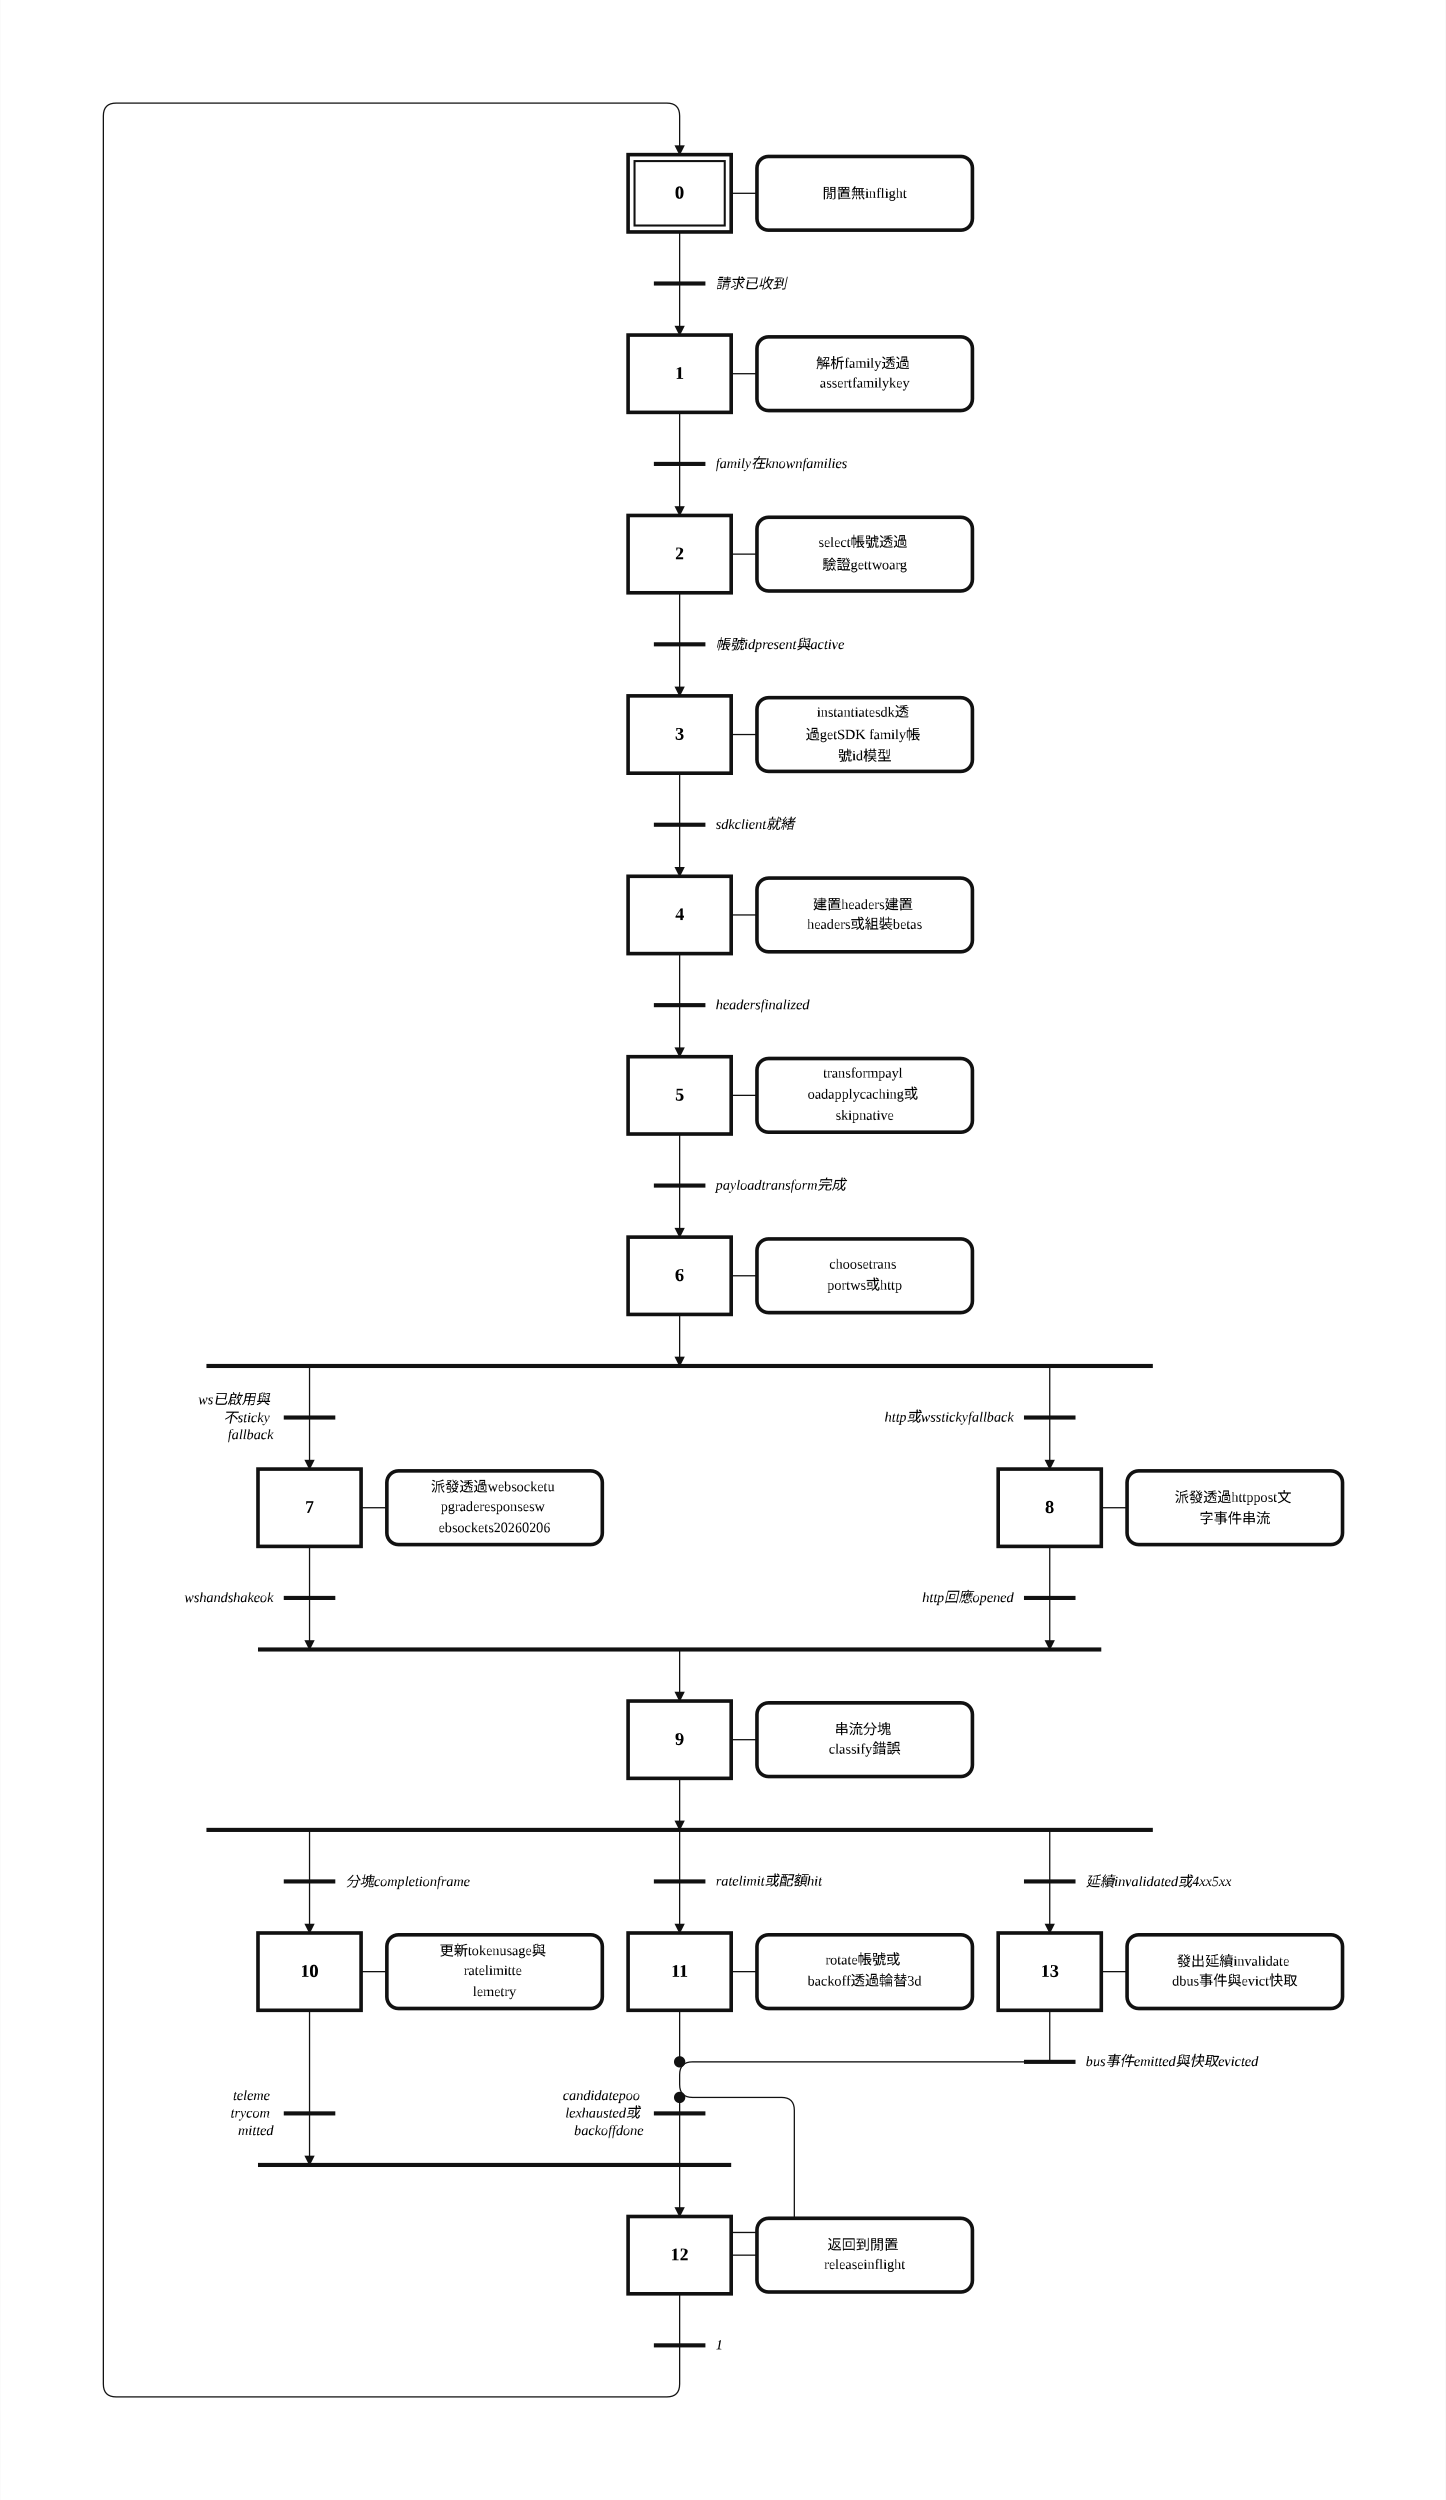
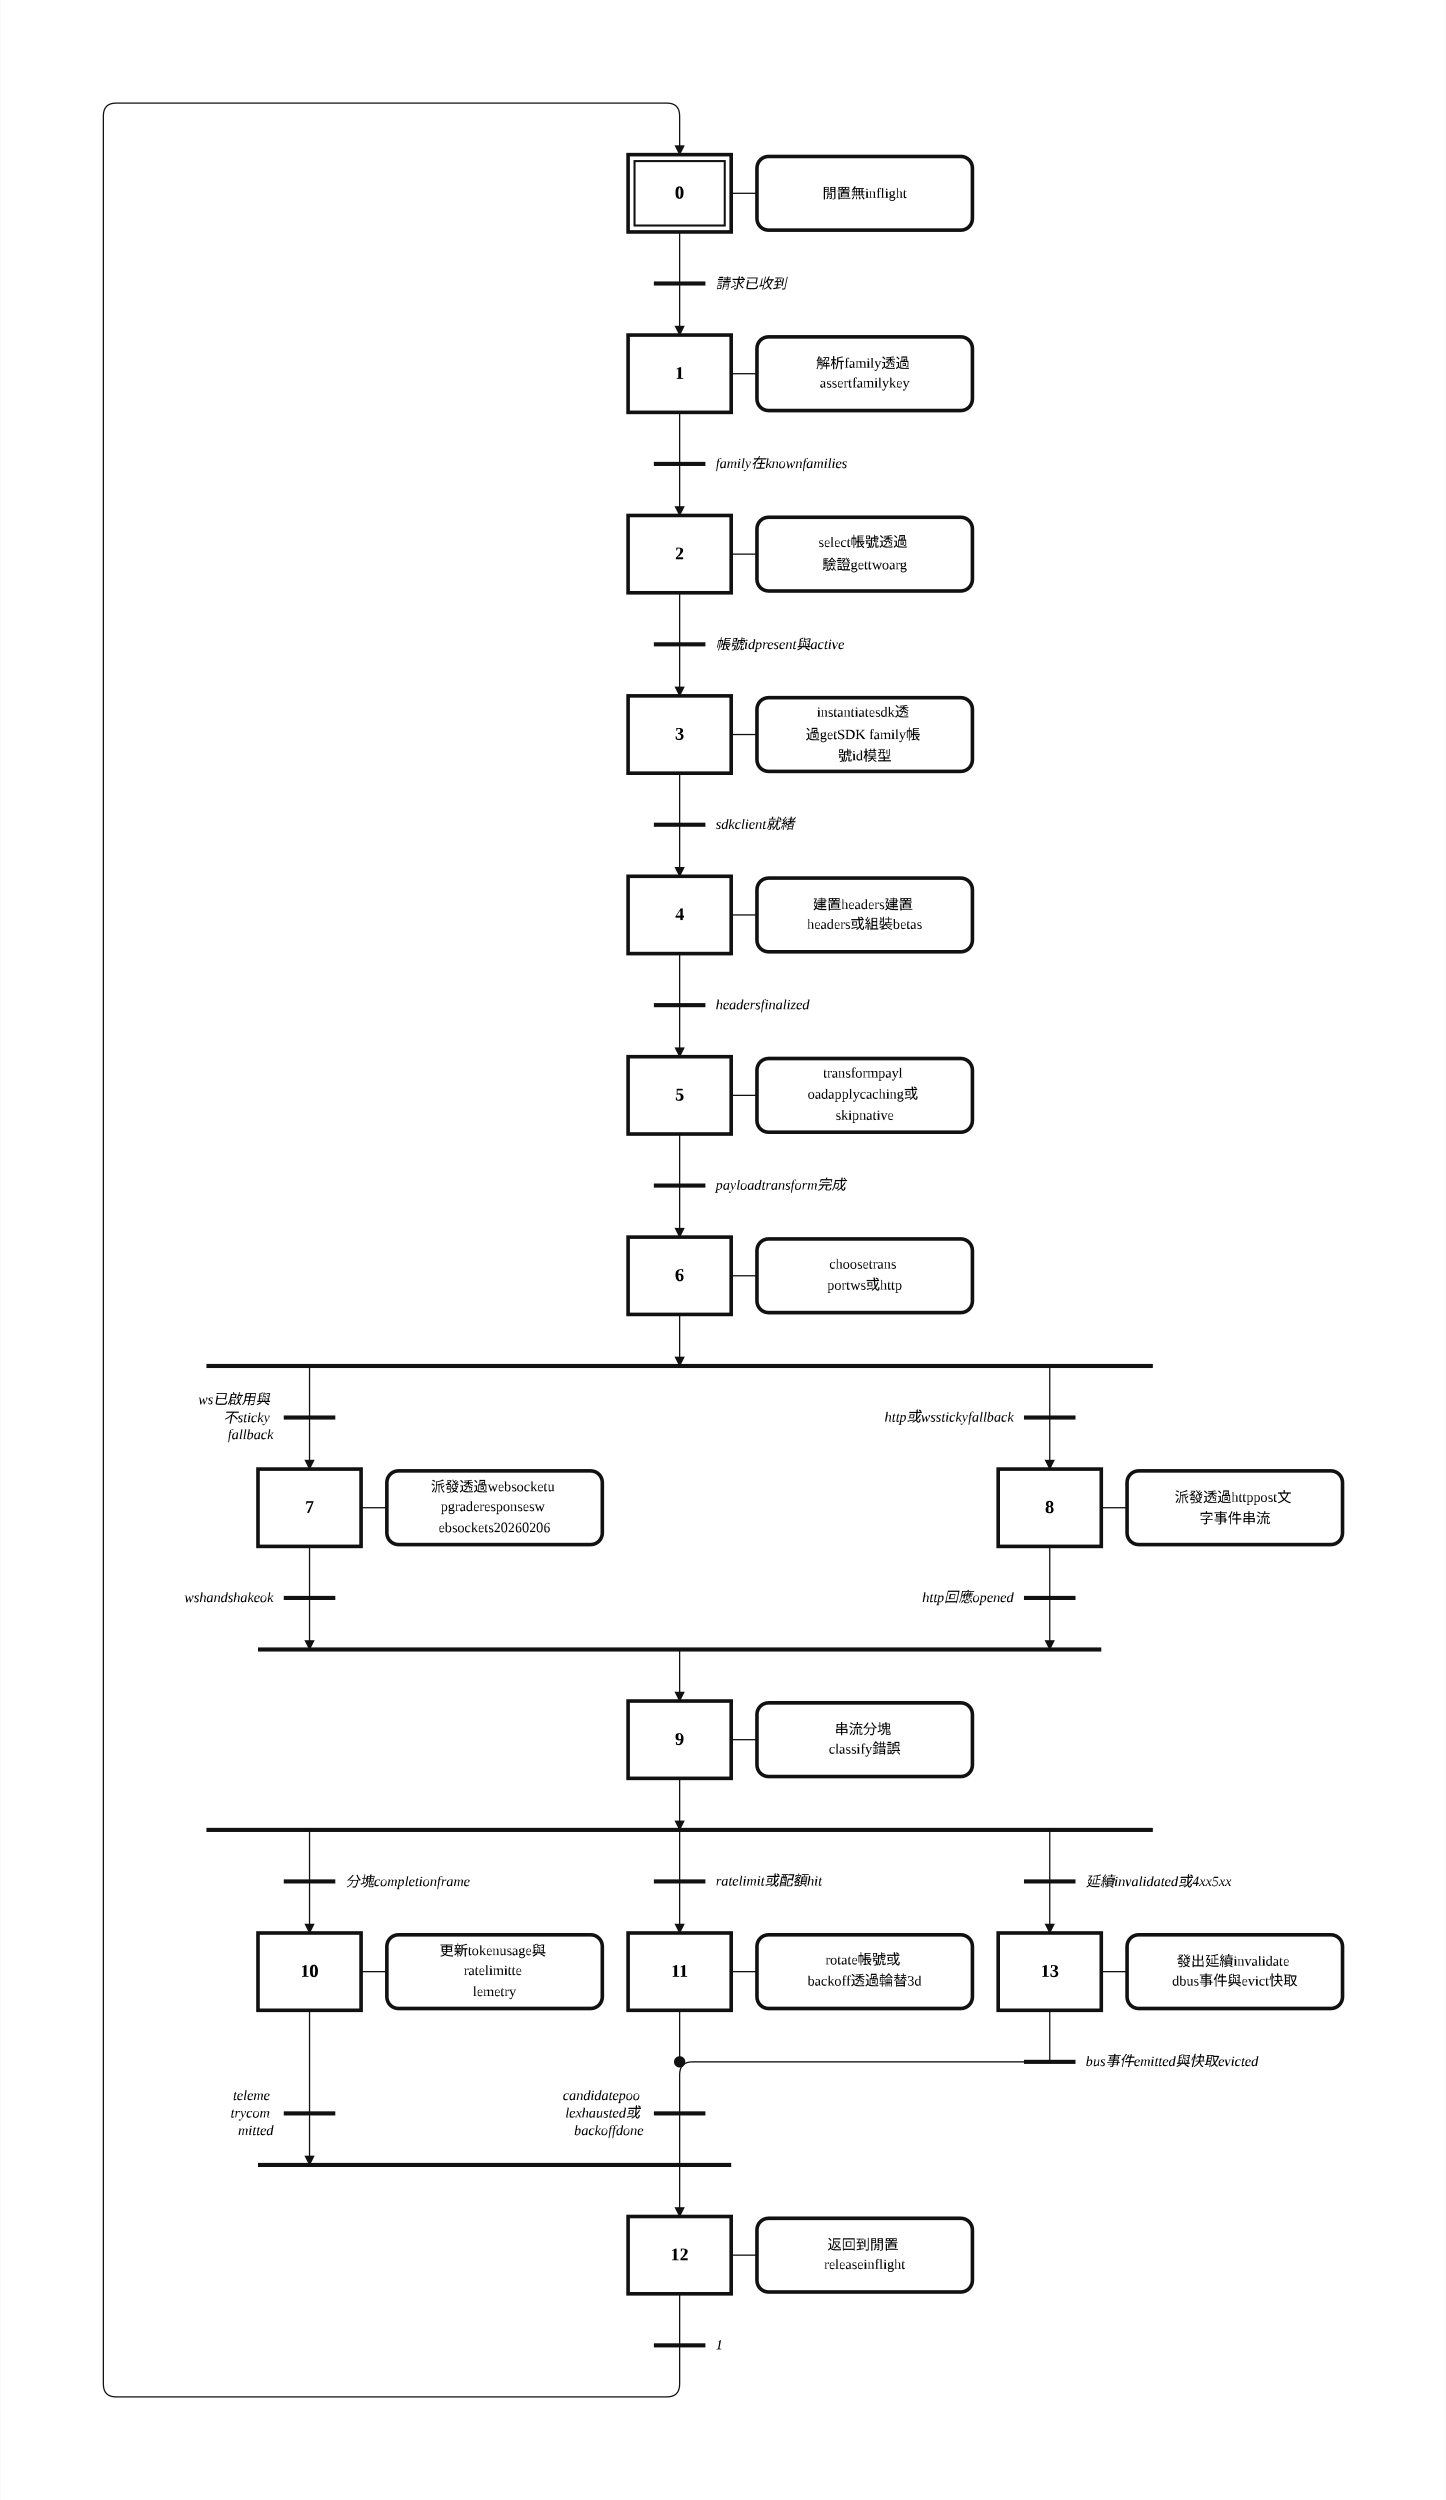
<svg xmlns="http://www.w3.org/2000/svg" width="1122" height="1940" viewBox="-2.00 -2.00 56.08 97.00" role="img">
  <style>
.step{fill:#fff;stroke:#111;stroke-width:.14}.step-inner{fill:none;stroke:#111;stroke-width:.08}
.action{fill:#fff;stroke:#111;stroke-width:.14}.gate{stroke:#111;stroke-width:.16}
.edge{fill:none;stroke:#111;stroke-width:.05;stroke-linecap:round;stroke-linejoin:round}.edge-arrow{marker-end:url(#arrow)}
.flyover-mask{stroke:#fff;stroke-width:.12;stroke-linecap:round}
.flyover{fill:none;stroke:#111;stroke-width:.05;stroke-linecap:round}
.junction{fill:#111;stroke:#111;stroke-width:0}.branch-junction{fill:#fff;stroke:#111;stroke-width:.08}
.assoc{stroke:#111;stroke-width:.05}.label{font:bold .7px 'Times New Roman', 'BiauKai', 'DFKai-SB', serif;text-anchor:middle;dominant-baseline:middle}
.action-label{font:.55px 'Times New Roman', 'BiauKai', 'DFKai-SB', serif;text-anchor:middle;dominant-baseline:middle}.gate-label{font:italic .55px 'Times New Roman', 'BiauKai', 'DFKai-SB', serif;text-anchor:start;dominant-baseline:middle}.gate-label-left{font:italic .55px 'Times New Roman', 'BiauKai', 'DFKai-SB', serif;text-anchor:end;dominant-baseline:middle}
</style>
  <defs>
    <marker id="arrow" markerWidth="0.4" markerHeight="0.4" refX="0.36" refY="0.2" orient="auto" markerUnits="userSpaceOnUse">
      <path d="M 0 0 L 0.4 0.2 L 0 0.4 z" fill="#111" />
    </marker>
  </defs>
  <rect x="-2.00" y="-2.00" width="56.08" height="97.00" fill="white" />
-   <path class="edge edge-arrow" d="M 38.72 78.00 L 24.86 78.00 Q 24.36 78.00 24.36 78.50 L 24.36 78.88 Q 24.36 79.38 24.86 79.38 L 28.31 79.38 Q 28.81 79.38 28.81 79.88 L 28.81 84.12 Q 28.81 84.62 28.31 84.62 L 24.67 84.62 Q 24.36 84.62 24.36 84.31 L 24.36 84.00" />
+   <path class="edge edge-arrow" d="M 38.72 78.00 L 24.86 78.00 Q 24.36 78.00 24.36 78.50 L 24.36 84.00" />
  <path class="edge" d="M 24.36 7.00 L 24.36 9.00" />
  <path class="edge edge-arrow" d="M 24.36 9.00 L 24.36 11.00" />
  <path class="edge" d="M 24.36 14.00 L 24.36 16.00" />
  <path class="edge edge-arrow" d="M 24.36 16.00 L 24.36 18.00" />
  <path class="edge" d="M 24.36 21.00 L 24.36 23.00" />
  <path class="edge edge-arrow" d="M 24.36 23.00 L 24.36 25.00" />
  <path class="edge" d="M 24.36 28.00 L 24.36 30.00" />
  <path class="edge edge-arrow" d="M 24.36 30.00 L 24.36 32.00" />
  <path class="edge" d="M 24.36 35.00 L 24.36 37.00" />
  <path class="edge edge-arrow" d="M 24.36 37.00 L 24.36 39.00" />
  <path class="edge" d="M 24.36 42.00 L 24.36 44.00" />
  <path class="edge edge-arrow" d="M 24.36 44.00 L 24.36 46.00" />
  <path class="edge edge-arrow" d="M 24.36 49.00 L 24.36 51.00" />
  <path class="edge edge-arrow" d="M 10.00 51.00 L 10.00 55.00" />
  <path class="edge edge-arrow" d="M 38.72 51.00 L 38.72 55.00" />
  <path class="edge edge-arrow" d="M 10.00 58.00 L 10.00 62.00" />
  <path class="edge edge-arrow" d="M 24.36 62.00 L 24.36 64.00" />
  <path class="edge edge-arrow" d="M 38.72 58.00 L 38.72 62.00" />
  <path class="edge edge-arrow" d="M 24.36 67.00 L 24.36 69.00" />
  <path class="edge edge-arrow" d="M 10.00 69.00 L 10.00 73.00" />
  <path class="edge edge-arrow" d="M 24.36 69.00 L 24.36 73.00" />
  <path class="edge edge-arrow" d="M 38.72 69.00 L 38.72 73.00" />
  <path class="edge edge-arrow" d="M 10.00 76.00 L 10.00 82.00" />
-   <path class="edge edge-arrow" d="M 24.36 82.00 L 24.36 84.00" />
  <path class="edge" d="M 24.36 76.00 L 24.36 78.00" />
-   <path class="edge" d="M 24.36 79.38 L 24.36 82.00" />
  <path class="edge" d="M 24.36 87.00 L 24.36 89.00" />
  <path class="edge edge-arrow" d="M 24.36 89.00 L 24.36 90.50 Q 24.36 91.00 23.86 91.00 L 2.50 91.00 Q 2.00 91.00 2.00 90.50 L 2.00 2.50 Q 2.00 2.00 2.50 2.00 L 23.86 2.00 Q 24.36 2.00 24.36 2.50 L 24.36 4.00" />
  <path class="edge" d="M 38.72 76.00 L 38.72 78.00" />
  <rect class="step" x="22.36" y="4.00" width="4.00" height="3.00" />
  <rect class="step-inner" x="22.61" y="4.25" width="3.50" height="2.50" />
  <text class="label" x="24.36" y="5.50">0</text>
  <rect class="step" x="22.36" y="11.00" width="4.00" height="3.00" />
  <text class="label" x="24.36" y="12.50">1</text>
  <rect class="step" x="22.36" y="18.00" width="4.00" height="3.00" />
  <text class="label" x="24.36" y="19.50">2</text>
  <rect class="step" x="22.36" y="25.00" width="4.00" height="3.00" />
  <text class="label" x="24.36" y="26.50">3</text>
  <rect class="step" x="22.36" y="32.00" width="4.00" height="3.00" />
  <text class="label" x="24.36" y="33.50">4</text>
  <rect class="step" x="22.36" y="39.00" width="4.00" height="3.00" />
  <text class="label" x="24.36" y="40.50">5</text>
  <rect class="step" x="22.36" y="46.00" width="4.00" height="3.00" />
  <text class="label" x="24.36" y="47.50">6</text>
  <rect class="step" x="8.00" y="55.00" width="4.00" height="3.00" />
  <text class="label" x="10.00" y="56.50">7</text>
  <rect class="step" x="36.72" y="55.00" width="4.00" height="3.00" />
  <text class="label" x="38.72" y="56.50">8</text>
  <rect class="step" x="22.36" y="64.00" width="4.00" height="3.00" />
  <text class="label" x="24.36" y="65.50">9</text>
  <rect class="step" x="8.00" y="73.00" width="4.00" height="3.00" />
  <text class="label" x="10.00" y="74.50">10</text>
  <rect class="step" x="22.36" y="73.00" width="4.00" height="3.00" />
  <text class="label" x="24.36" y="74.50">11</text>
  <rect class="step" x="22.36" y="84.00" width="4.00" height="3.00" />
  <text class="label" x="24.36" y="85.50">12</text>
  <rect class="step" x="36.72" y="73.00" width="4.00" height="3.00" />
  <text class="label" x="38.72" y="74.50">13</text>
  <line class="assoc" x1="26.36" y1="5.50" x2="27.36" y2="5.50" />
  <rect class="action" x="27.36" y="4.07" width="8.36" height="2.86" rx="0.45" ry="0.45" />
  <text class="action-label" x="31.54" y="5.50">
    <tspan x="31.54" dy="0">閒置無inflight</tspan>
  </text>
  <line class="assoc" x1="26.36" y1="12.50" x2="27.36" y2="12.50" />
  <rect class="action" x="27.36" y="11.07" width="8.36" height="2.86" rx="0.45" ry="0.45" />
  <text class="action-label" x="31.54" y="12.09">
    <tspan x="31.54" dy="0">解析family透過</tspan>
    <tspan x="31.54" dy="0.82">assertfamilykey</tspan>
  </text>
  <line class="assoc" x1="26.36" y1="19.50" x2="27.36" y2="19.50" />
  <rect class="action" x="27.36" y="18.07" width="8.36" height="2.86" rx="0.45" ry="0.45" />
  <text class="action-label" x="31.54" y="19.09">
    <tspan x="31.54" dy="0">select帳號透過</tspan>
    <tspan x="31.54" dy="0.82">驗證gettwoarg</tspan>
  </text>
  <line class="assoc" x1="26.36" y1="26.50" x2="27.36" y2="26.50" />
  <rect class="action" x="27.36" y="25.07" width="8.36" height="2.86" rx="0.45" ry="0.45" />
  <text class="action-label" x="31.54" y="25.68">
    <tspan x="31.54" dy="0">instantiatesdk透</tspan>
    <tspan x="31.54" dy="0.82">過getSDK family帳</tspan>
    <tspan x="31.54" dy="0.82">號id模型</tspan>
  </text>
  <line class="assoc" x1="26.36" y1="33.50" x2="27.36" y2="33.50" />
  <rect class="action" x="27.36" y="32.07" width="8.36" height="2.86" rx="0.45" ry="0.45" />
  <text class="action-label" x="31.54" y="33.09">
    <tspan x="31.54" dy="0">建置headers建置</tspan>
    <tspan x="31.54" dy="0.82">headers或組裝betas</tspan>
  </text>
  <line class="assoc" x1="26.36" y1="40.50" x2="27.36" y2="40.50" />
  <rect class="action" x="27.36" y="39.07" width="8.36" height="2.86" rx="0.45" ry="0.45" />
  <text class="action-label" x="31.54" y="39.68">
    <tspan x="31.54" dy="0">transformpayl</tspan>
    <tspan x="31.54" dy="0.82">oadapplycaching或</tspan>
    <tspan x="31.54" dy="0.82">skipnative</tspan>
  </text>
  <line class="assoc" x1="26.36" y1="47.50" x2="27.36" y2="47.50" />
  <rect class="action" x="27.36" y="46.07" width="8.36" height="2.86" rx="0.45" ry="0.45" />
  <text class="action-label" x="31.54" y="47.09">
    <tspan x="31.54" dy="0">choosetrans</tspan>
    <tspan x="31.54" dy="0.82">portws或http</tspan>
  </text>
  <line class="assoc" x1="12.00" y1="56.50" x2="13.00" y2="56.50" />
  <rect class="action" x="13.00" y="55.07" width="8.36" height="2.86" rx="0.45" ry="0.45" />
  <text class="action-label" x="17.18" y="55.68">
    <tspan x="17.18" dy="0">派發透過websocketu</tspan>
    <tspan x="17.18" dy="0.82">pgraderesponsesw</tspan>
    <tspan x="17.18" dy="0.82">ebsockets20260206</tspan>
  </text>
  <line class="assoc" x1="40.72" y1="56.50" x2="41.72" y2="56.50" />
  <rect class="action" x="41.72" y="55.07" width="8.36" height="2.86" rx="0.45" ry="0.45" />
  <text class="action-label" x="45.90" y="56.09">
    <tspan x="45.90" dy="0">派發透過httppost文</tspan>
    <tspan x="45.90" dy="0.82">字事件串流</tspan>
  </text>
  <line class="assoc" x1="26.36" y1="65.50" x2="27.36" y2="65.50" />
  <rect class="action" x="27.36" y="64.07" width="8.36" height="2.86" rx="0.45" ry="0.45" />
  <text class="action-label" x="31.54" y="65.09">
    <tspan x="31.54" dy="0">串流分塊</tspan>
    <tspan x="31.54" dy="0.82">classify錯誤</tspan>
  </text>
  <line class="assoc" x1="12.00" y1="74.50" x2="13.00" y2="74.50" />
  <rect class="action" x="13.00" y="73.07" width="8.36" height="2.86" rx="0.45" ry="0.45" />
  <text class="action-label" x="17.18" y="73.68">
    <tspan x="17.18" dy="0">更新tokenusage與</tspan>
    <tspan x="17.18" dy="0.82">ratelimitte</tspan>
    <tspan x="17.18" dy="0.82">lemetry</tspan>
  </text>
  <line class="assoc" x1="26.36" y1="74.50" x2="27.36" y2="74.50" />
  <rect class="action" x="27.36" y="73.07" width="8.36" height="2.86" rx="0.45" ry="0.45" />
  <text class="action-label" x="31.54" y="74.09">
    <tspan x="31.54" dy="0">rotate帳號或</tspan>
    <tspan x="31.54" dy="0.82">backoff透過輪替3d</tspan>
  </text>
  <line class="assoc" x1="26.36" y1="85.50" x2="27.36" y2="85.50" />
  <rect class="action" x="27.36" y="84.07" width="8.36" height="2.86" rx="0.45" ry="0.45" />
  <text class="action-label" x="31.54" y="85.09">
    <tspan x="31.54" dy="0">返回到閒置</tspan>
    <tspan x="31.54" dy="0.82">releaseinflight</tspan>
  </text>
  <line class="assoc" x1="40.72" y1="74.50" x2="41.72" y2="74.50" />
  <rect class="action" x="41.72" y="73.07" width="8.36" height="2.86" rx="0.45" ry="0.45" />
  <text class="action-label" x="45.90" y="74.09">
    <tspan x="45.90" dy="0">發出延續invalidate</tspan>
    <tspan x="45.90" dy="0.82">dbus事件與evict快取</tspan>
  </text>
  <line class="gate" x1="23.36" y1="9.00" x2="25.36" y2="9.00" />
  <text class="gate-label" x="25.76" y="9.00">
    <tspan x="25.76" dy="0">請求已收到</tspan>
  </text>
  <line class="gate" x1="23.36" y1="16.00" x2="25.36" y2="16.00" />
  <text class="gate-label" x="25.76" y="16.00">
    <tspan x="25.76" dy="0">family在knownfamilies</tspan>
  </text>
  <line class="gate" x1="23.36" y1="23.00" x2="25.36" y2="23.00" />
  <text class="gate-label" x="25.76" y="23.00">
    <tspan x="25.76" dy="0">帳號idpresent與active</tspan>
  </text>
  <line class="gate" x1="23.36" y1="30.00" x2="25.36" y2="30.00" />
  <text class="gate-label" x="25.76" y="30.00">
    <tspan x="25.76" dy="0">sdkclient就緒</tspan>
  </text>
  <line class="gate" x1="23.36" y1="37.00" x2="25.36" y2="37.00" />
  <text class="gate-label" x="25.76" y="37.00">
    <tspan x="25.76" dy="0">headersfinalized</tspan>
  </text>
  <line class="gate" x1="23.36" y1="44.00" x2="25.36" y2="44.00" />
  <text class="gate-label" x="25.76" y="44.00">
    <tspan x="25.76" dy="0">payloadtransform完成</tspan>
  </text>
  <line class="gate" x1="6.00" y1="51.00" x2="42.72" y2="51.00" />
  <line class="gate" x1="8.00" y1="62.00" x2="40.72" y2="62.00" />
  <line class="gate" x1="6.00" y1="69.00" x2="42.72" y2="69.00" />
  <line class="gate" x1="8.00" y1="82.00" x2="26.36" y2="82.00" />
  <line class="gate" x1="23.36" y1="89.00" x2="25.36" y2="89.00" />
  <text class="gate-label" x="25.76" y="89.00">
    <tspan x="25.76" dy="0">1</tspan>
  </text>
  <line class="gate" x1="37.72" y1="78.00" x2="39.72" y2="78.00" />
  <text class="gate-label" x="40.12" y="78.00">
    <tspan x="40.12" dy="0">bus事件emitted與快取evicted</tspan>
  </text>
  <line class="gate" x1="9.00" y1="53.00" x2="11.00" y2="53.00" />
  <text class="gate-label-left" x="8.60" y="52.32">
    <tspan x="8.60" dy="0">ws已啟用與</tspan>
    <tspan x="8.60" dy="0.68">不sticky</tspan>
    <tspan x="8.60" dy="0.68">fallback</tspan>
  </text>
  <line class="gate" x1="37.72" y1="53.00" x2="39.72" y2="53.00" />
  <text class="gate-label-left" x="37.32" y="53.00">
    <tspan x="37.32" dy="0">http或wsstickyfallback</tspan>
  </text>
  <line class="gate" x1="9.00" y1="60.00" x2="11.00" y2="60.00" />
  <text class="gate-label-left" x="8.60" y="60.00">
    <tspan x="8.60" dy="0">wshandshakeok</tspan>
  </text>
  <line class="gate" x1="37.72" y1="60.00" x2="39.72" y2="60.00" />
  <text class="gate-label-left" x="37.32" y="60.00">
    <tspan x="37.32" dy="0">http回應opened</tspan>
  </text>
  <line class="gate" x1="9.00" y1="71.00" x2="11.00" y2="71.00" />
  <text class="gate-label" x="11.40" y="71.00">
    <tspan x="11.40" dy="0">分塊completionframe</tspan>
  </text>
  <line class="gate" x1="23.36" y1="71.00" x2="25.36" y2="71.00" />
  <text class="gate-label" x="25.76" y="71.00">
    <tspan x="25.76" dy="0">ratelimit或配額hit</tspan>
  </text>
  <line class="gate" x1="37.72" y1="71.00" x2="39.72" y2="71.00" />
  <text class="gate-label" x="40.12" y="71.00">
    <tspan x="40.12" dy="0">延續invalidated或4xx5xx</tspan>
  </text>
  <line class="gate" x1="9.00" y1="80.00" x2="11.00" y2="80.00" />
  <text class="gate-label-left" x="8.60" y="79.32">
    <tspan x="8.60" dy="0">teleme</tspan>
    <tspan x="8.60" dy="0.68">trycom</tspan>
    <tspan x="8.60" dy="0.68">mitted</tspan>
  </text>
  <line class="gate" x1="23.36" y1="80.00" x2="25.36" y2="80.00" />
  <text class="gate-label-left" x="22.96" y="79.32">
    <tspan x="22.96" dy="0">candidatepoo</tspan>
    <tspan x="22.96" dy="0.68">lexhausted或</tspan>
    <tspan x="22.96" dy="0.68">backoffdone</tspan>
  </text>
  <circle class="junction" cx="24.36" cy="78.00" r="0.22" />
-   <circle class="junction" cx="24.36" cy="79.38" r="0.22" />
</svg>
